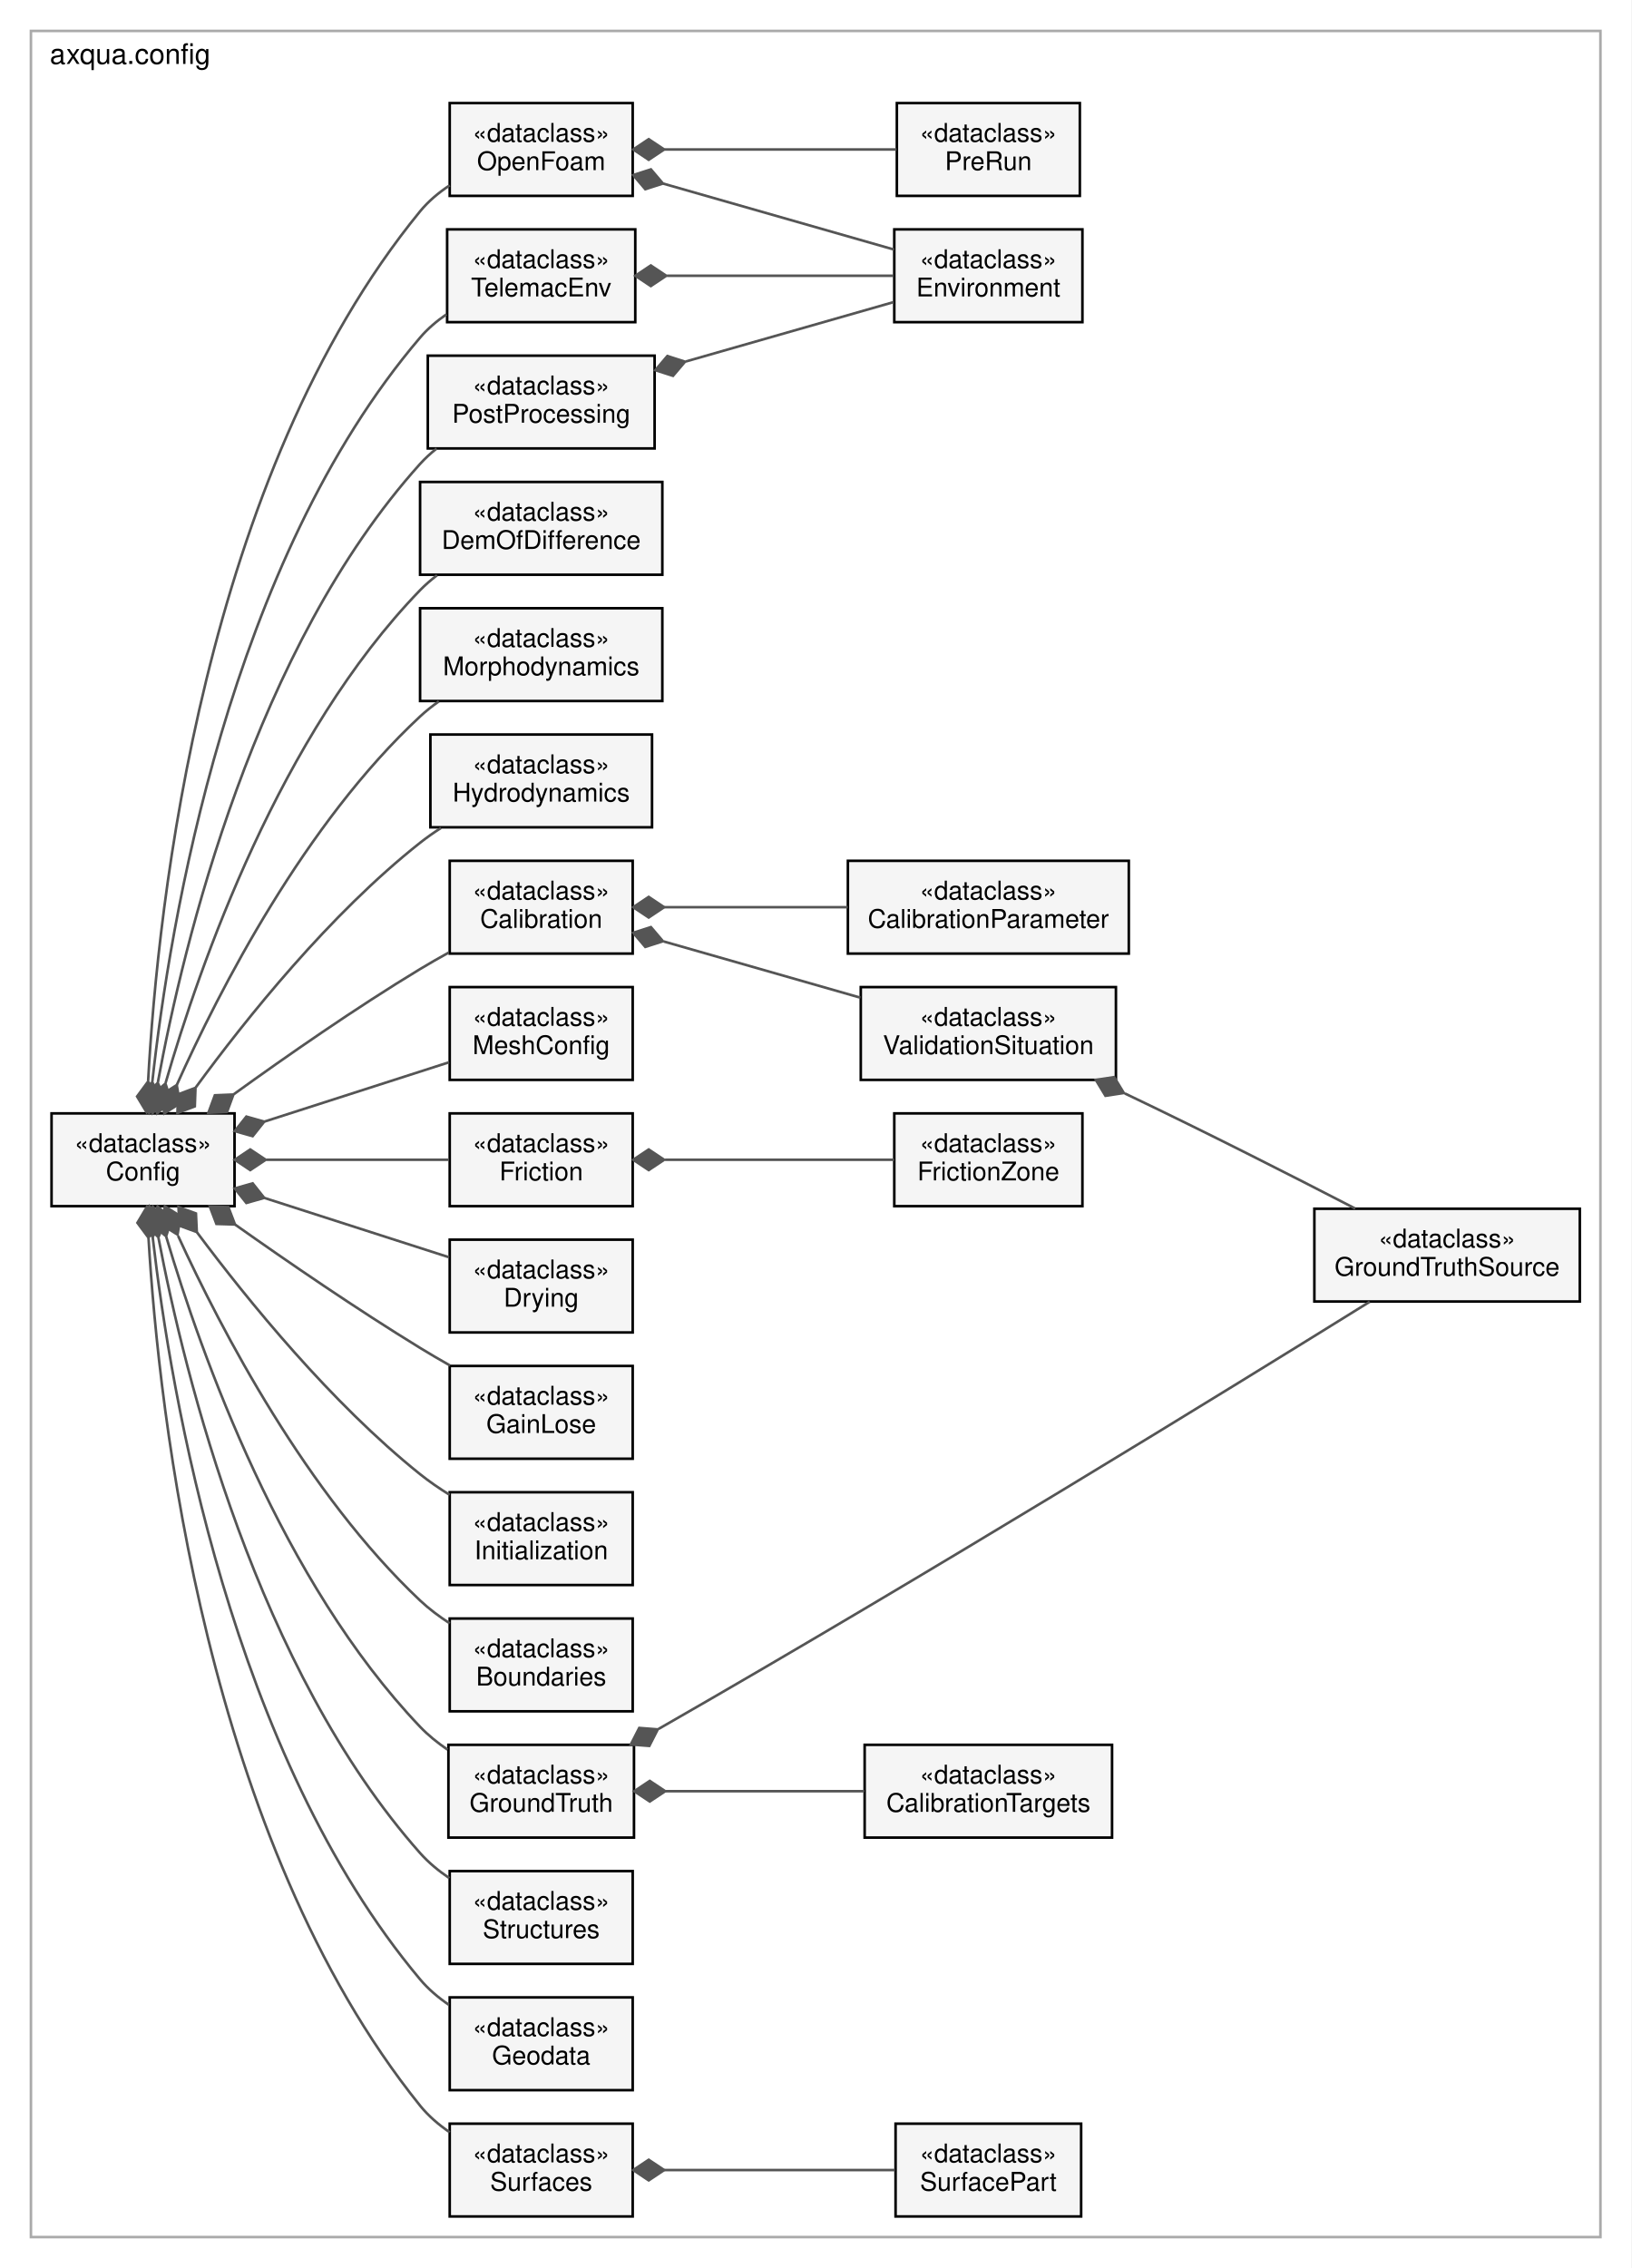
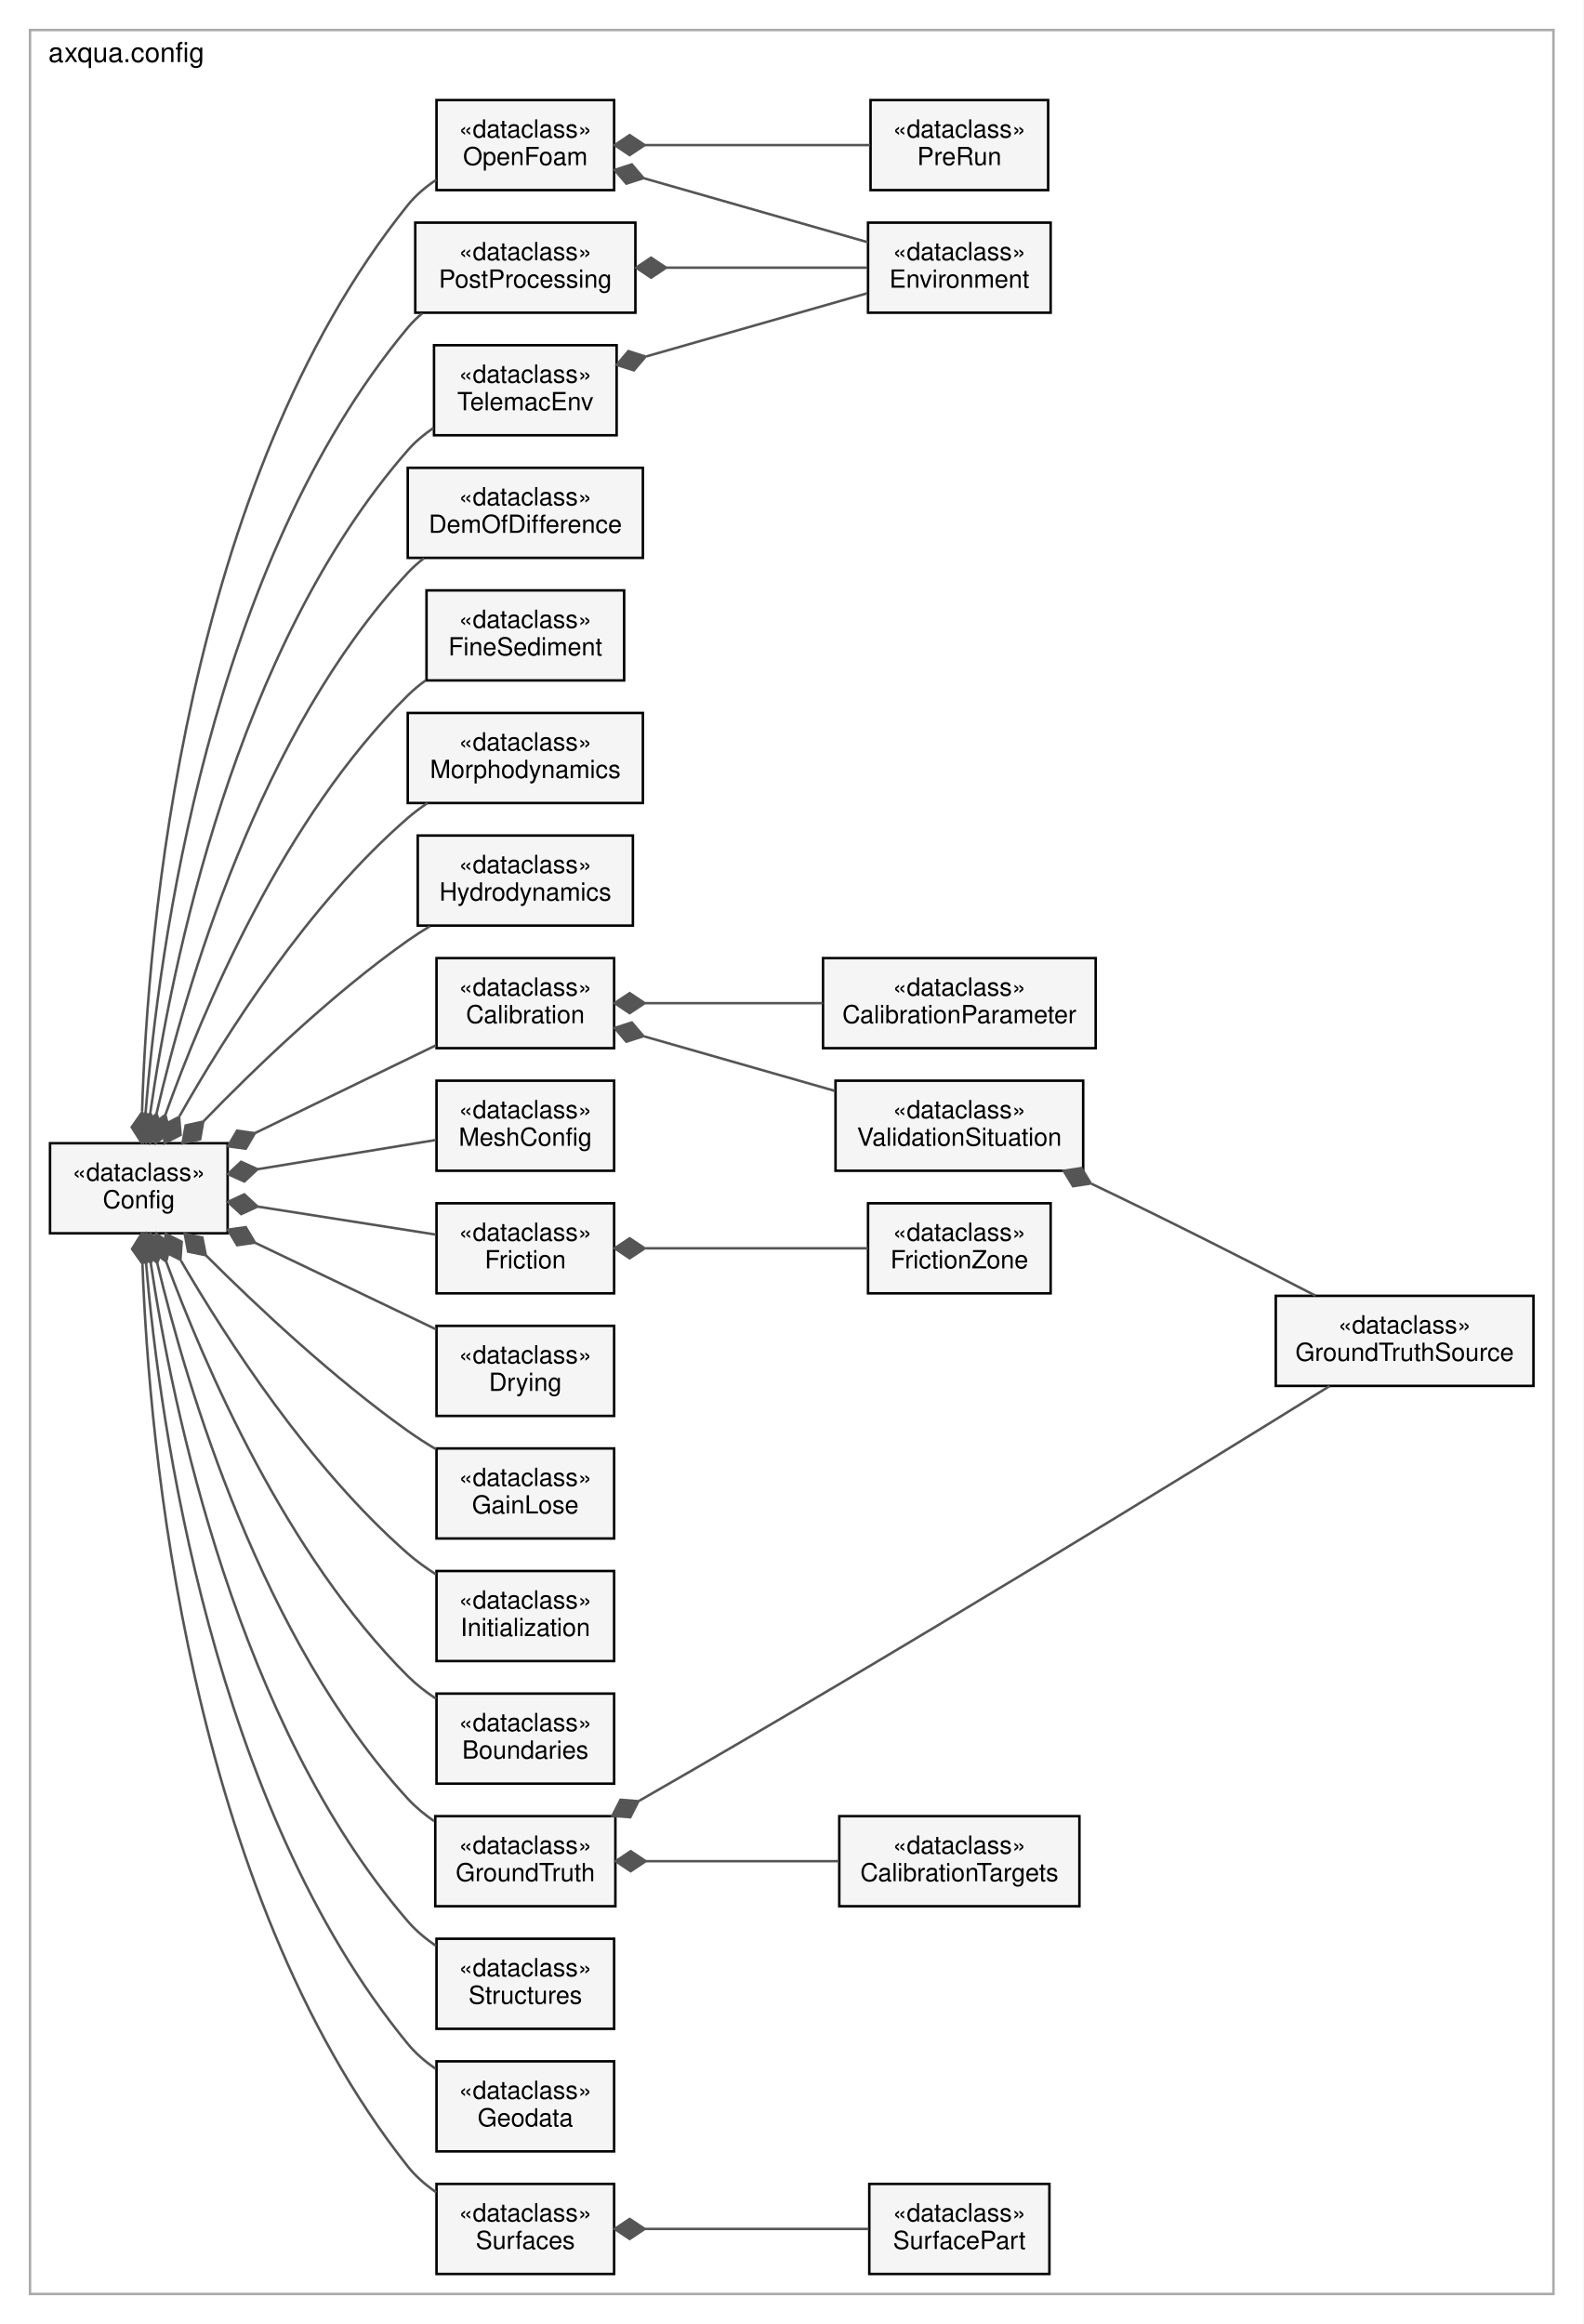
- <svg xmlns="http://www.w3.org/2000/svg" width="633pt" height="880pt" viewBox="0.00 0.00 633.00 880.00">
-   <g id="graph0" class="graph" transform="scale(1 1) rotate(0) translate(4 876)">
-     <polygon fill="white" stroke="transparent" points="-4,4 -4,-876 629,-876 629,4 -4,4" />
+ <svg xmlns="http://www.w3.org/2000/svg" width="633pt" height="929pt" viewBox="0.00 0.00 633.00 929.00">
+   <g id="graph0" class="graph" transform="scale(1 1) rotate(0) translate(4 925)">
+     <polygon fill="white" stroke="transparent" points="-4,4 -4,-925 629,-925 629,4 -4,4" />
    <g id="clust1" class="cluster">
-       <polygon fill="none" stroke="#aaaaaa" points="8,-8 8,-864 617,-864 617,-8 8,-8" />
-       <text text-anchor="middle" x="46.5" y="-851.2" font-family="Helvetica,Arial,sans-serif" font-size="11.00">axqua.config</text>
+       <polygon fill="none" stroke="#aaaaaa" points="8,-8 8,-913 617,-913 617,-8 8,-8" />
+       <text text-anchor="middle" x="46.5" y="-900.2" font-family="Helvetica,Arial,sans-serif" font-size="11.00">axqua.config</text>
    </g>
    <g id="node1" class="node">
-       <polygon fill="#f5f5f5" stroke="black" points="416,-787 343,-787 343,-751 416,-751 416,-787" />
-       <text text-anchor="middle" x="379.5" y="-772" font-family="Helvetica,Arial,sans-serif" font-size="10.00">«dataclass»</text>
-       <text text-anchor="middle" x="379.5" y="-761" font-family="Helvetica,Arial,sans-serif" font-size="10.00">Environment</text>
+       <polygon fill="#f5f5f5" stroke="black" points="416,-836 343,-836 343,-800 416,-800 416,-836" />
+       <text text-anchor="middle" x="379.5" y="-821" font-family="Helvetica,Arial,sans-serif" font-size="10.00">«dataclass»</text>
+       <text text-anchor="middle" x="379.5" y="-810" font-family="Helvetica,Arial,sans-serif" font-size="10.00">Environment</text>
    </g>
    <g id="node2" class="node">
      <polygon fill="#f5f5f5" stroke="black" points="242.5,-787 169.5,-787 169.5,-751 242.5,-751 242.5,-787" />
      <text text-anchor="middle" x="206" y="-772" font-family="Helvetica,Arial,sans-serif" font-size="10.00">«dataclass»</text>
      <text text-anchor="middle" x="206" y="-761" font-family="Helvetica,Arial,sans-serif" font-size="10.00">TelemacEnv</text>
    </g>
    <g id="edge1" class="edge">
-       <path fill="none" stroke="#555555" d="M254.81,-769C282.67,-769 317.22,-769 342.72,-769" />
-       <polygon fill="#555555" stroke="#555555" points="254.53,-769 248.53,-773 242.53,-769 248.53,-765 254.53,-769" />
+       <path fill="none" stroke="#555555" d="M254.43,-782.55C282.35,-790.53 317.1,-800.46 342.72,-807.78" />
+       <polygon fill="#555555" stroke="#555555" points="254.07,-782.45 247.21,-784.65 242.53,-779.15 249.4,-776.96 254.07,-782.45" />
    </g>
    <g id="node3" class="node">
      <polygon fill="#f5f5f5" stroke="black" points="609,-407 506,-407 506,-371 609,-371 609,-407" />
      <text text-anchor="middle" x="557.5" y="-392" font-family="Helvetica,Arial,sans-serif" font-size="10.00">«dataclass»</text>
      <text text-anchor="middle" x="557.5" y="-381" font-family="Helvetica,Arial,sans-serif" font-size="10.00">GroundTruthSource</text>
    </g>
    <g id="node4" class="node">
      <polygon fill="#f5f5f5" stroke="black" points="427.5,-199 331.5,-199 331.5,-163 427.5,-163 427.5,-199" />
      <text text-anchor="middle" x="379.5" y="-184" font-family="Helvetica,Arial,sans-serif" font-size="10.00">«dataclass»</text>
      <text text-anchor="middle" x="379.5" y="-173" font-family="Helvetica,Arial,sans-serif" font-size="10.00">CalibrationTargets</text>
    </g>
    <g id="node5" class="node">
      <polygon fill="#f5f5f5" stroke="black" points="241.5,-101 170.5,-101 170.5,-65 241.5,-65 241.5,-101" />
      <text text-anchor="middle" x="206" y="-86" font-family="Helvetica,Arial,sans-serif" font-size="10.00">«dataclass»</text>
      <text text-anchor="middle" x="206" y="-75" font-family="Helvetica,Arial,sans-serif" font-size="10.00">Geodata</text>
    </g>
    <g id="node6" class="node">
      <polygon fill="#f5f5f5" stroke="black" points="241.5,-150 170.5,-150 170.5,-114 241.5,-114 241.5,-150" />
      <text text-anchor="middle" x="206" y="-135" font-family="Helvetica,Arial,sans-serif" font-size="10.00">«dataclass»</text>
      <text text-anchor="middle" x="206" y="-124" font-family="Helvetica,Arial,sans-serif" font-size="10.00">Structures</text>
    </g>
    <g id="node7" class="node">
      <polygon fill="#f5f5f5" stroke="black" points="415.5,-52 343.5,-52 343.5,-16 415.5,-16 415.5,-52" />
      <text text-anchor="middle" x="379.5" y="-37" font-family="Helvetica,Arial,sans-serif" font-size="10.00">«dataclass»</text>
      <text text-anchor="middle" x="379.5" y="-26" font-family="Helvetica,Arial,sans-serif" font-size="10.00">SurfacePart</text>
    </g>
    <g id="node8" class="node">
      <polygon fill="#f5f5f5" stroke="black" points="241.5,-52 170.5,-52 170.5,-16 241.5,-16 241.5,-52" />
      <text text-anchor="middle" x="206" y="-37" font-family="Helvetica,Arial,sans-serif" font-size="10.00">«dataclass»</text>
      <text text-anchor="middle" x="206" y="-26" font-family="Helvetica,Arial,sans-serif" font-size="10.00">Surfaces</text>
    </g>
    <g id="edge2" class="edge">
      <path fill="none" stroke="#555555" d="M253.72,-34C281.96,-34 317.38,-34 343.26,-34" />
      <polygon fill="#555555" stroke="#555555" points="253.71,-34 247.71,-38 241.71,-34 247.71,-30 253.71,-34" />
    </g>
    <g id="node9" class="node">
      <polygon fill="#f5f5f5" stroke="black" points="241.5,-248 170.5,-248 170.5,-212 241.5,-212 241.5,-248" />
      <text text-anchor="middle" x="206" y="-233" font-family="Helvetica,Arial,sans-serif" font-size="10.00">«dataclass»</text>
      <text text-anchor="middle" x="206" y="-222" font-family="Helvetica,Arial,sans-serif" font-size="10.00">Boundaries</text>
    </g>
    <g id="node10" class="node">
      <polygon fill="#f5f5f5" stroke="black" points="241.5,-297 170.5,-297 170.5,-261 241.5,-261 241.5,-297" />
      <text text-anchor="middle" x="206" y="-282" font-family="Helvetica,Arial,sans-serif" font-size="10.00">«dataclass»</text>
      <text text-anchor="middle" x="206" y="-271" font-family="Helvetica,Arial,sans-serif" font-size="10.00">Initialization</text>
    </g>
    <g id="node11" class="node">
      <polygon fill="#f5f5f5" stroke="black" points="241.5,-346 170.5,-346 170.5,-310 241.5,-310 241.5,-346" />
      <text text-anchor="middle" x="206" y="-331" font-family="Helvetica,Arial,sans-serif" font-size="10.00">«dataclass»</text>
      <text text-anchor="middle" x="206" y="-320" font-family="Helvetica,Arial,sans-serif" font-size="10.00">GainLose</text>
    </g>
    <g id="node12" class="node">
      <polygon fill="#f5f5f5" stroke="black" points="241.5,-395 170.5,-395 170.5,-359 241.5,-359 241.5,-395" />
      <text text-anchor="middle" x="206" y="-380" font-family="Helvetica,Arial,sans-serif" font-size="10.00">«dataclass»</text>
      <text text-anchor="middle" x="206" y="-369" font-family="Helvetica,Arial,sans-serif" font-size="10.00">Drying</text>
    </g>
    <g id="node13" class="node">
      <polygon fill="#f5f5f5" stroke="black" points="242,-199 170,-199 170,-163 242,-163 242,-199" />
      <text text-anchor="middle" x="206" y="-184" font-family="Helvetica,Arial,sans-serif" font-size="10.00">«dataclass»</text>
      <text text-anchor="middle" x="206" y="-173" font-family="Helvetica,Arial,sans-serif" font-size="10.00">GroundTruth</text>
    </g>
    <g id="edge3" class="edge">
      <path fill="none" stroke="#555555" d="M251.51,-205.15C252.01,-205.43 252.51,-205.72 253,-206 354.97,-264.41 473.73,-337.53 527.46,-370.9" />
      <polygon fill="#555555" stroke="#555555" points="251.23,-204.99 244.04,-205.55 240.76,-199.12 247.95,-198.57 251.23,-204.99" />
    </g>
    <g id="edge4" class="edge">
      <path fill="none" stroke="#555555" d="M254.17,-181C278.21,-181 307.36,-181 331.39,-181" />
      <polygon fill="#555555" stroke="#555555" points="254.12,-181 248.12,-185 242.12,-181 248.12,-177 254.12,-181" />
    </g>
    <g id="node14" class="node">
      <polygon fill="#f5f5f5" stroke="black" points="241.5,-493 170.5,-493 170.5,-457 241.5,-457 241.5,-493" />
      <text text-anchor="middle" x="206" y="-478" font-family="Helvetica,Arial,sans-serif" font-size="10.00">«dataclass»</text>
      <text text-anchor="middle" x="206" y="-467" font-family="Helvetica,Arial,sans-serif" font-size="10.00">MeshConfig</text>
    </g>
    <g id="node15" class="node">
      <polygon fill="#f5f5f5" stroke="black" points="416,-444 343,-444 343,-408 416,-408 416,-444" />
      <text text-anchor="middle" x="379.5" y="-429" font-family="Helvetica,Arial,sans-serif" font-size="10.00">«dataclass»</text>
      <text text-anchor="middle" x="379.5" y="-418" font-family="Helvetica,Arial,sans-serif" font-size="10.00">FrictionZone</text>
    </g>
    <g id="node16" class="node">
      <polygon fill="#f5f5f5" stroke="black" points="241.5,-444 170.5,-444 170.5,-408 241.5,-408 241.5,-444" />
      <text text-anchor="middle" x="206" y="-429" font-family="Helvetica,Arial,sans-serif" font-size="10.00">«dataclass»</text>
      <text text-anchor="middle" x="206" y="-418" font-family="Helvetica,Arial,sans-serif" font-size="10.00">Friction</text>
    </g>
    <g id="edge5" class="edge">
      <path fill="none" stroke="#555555" d="M254.05,-426C282.13,-426 317.21,-426 342.96,-426" />
      <polygon fill="#555555" stroke="#555555" points="253.71,-426 247.71,-430 241.71,-426 247.71,-422 253.71,-426" />
    </g>
    <g id="node17" class="node">
      <polygon fill="#f5f5f5" stroke="black" points="249,-591 163,-591 163,-555 249,-555 249,-591" />
      <text text-anchor="middle" x="206" y="-576" font-family="Helvetica,Arial,sans-serif" font-size="10.00">«dataclass»</text>
      <text text-anchor="middle" x="206" y="-565" font-family="Helvetica,Arial,sans-serif" font-size="10.00">Hydrodynamics</text>
    </g>
    <g id="node18" class="node">
      <polygon fill="#f5f5f5" stroke="black" points="253,-640 159,-640 159,-604 253,-604 253,-640" />
      <text text-anchor="middle" x="206" y="-625" font-family="Helvetica,Arial,sans-serif" font-size="10.00">«dataclass»</text>
      <text text-anchor="middle" x="206" y="-614" font-family="Helvetica,Arial,sans-serif" font-size="10.00">Morphodynamics</text>
    </g>
    <g id="node19" class="node">
-       <polygon fill="#f5f5f5" stroke="black" points="253,-689 159,-689 159,-653 253,-653 253,-689" />
+       <polygon fill="#f5f5f5" stroke="black" points="245.5,-689 166.5,-689 166.5,-653 245.5,-653 245.5,-689" />
      <text text-anchor="middle" x="206" y="-674" font-family="Helvetica,Arial,sans-serif" font-size="10.00">«dataclass»</text>
-       <text text-anchor="middle" x="206" y="-663" font-family="Helvetica,Arial,sans-serif" font-size="10.00">DemOfDifference</text>
+       <text text-anchor="middle" x="206" y="-663" font-family="Helvetica,Arial,sans-serif" font-size="10.00">FineSediment</text>
    </g>
    <g id="node20" class="node">
+       <polygon fill="#f5f5f5" stroke="black" points="253,-738 159,-738 159,-702 253,-702 253,-738" />
+       <text text-anchor="middle" x="206" y="-723" font-family="Helvetica,Arial,sans-serif" font-size="10.00">«dataclass»</text>
+       <text text-anchor="middle" x="206" y="-712" font-family="Helvetica,Arial,sans-serif" font-size="10.00">DemOfDifference</text>
+     </g>
+     <g id="node21" class="node">
      <polygon fill="#f5f5f5" stroke="black" points="434,-542 325,-542 325,-506 434,-506 434,-542" />
      <text text-anchor="middle" x="379.5" y="-527" font-family="Helvetica,Arial,sans-serif" font-size="10.00">«dataclass»</text>
      <text text-anchor="middle" x="379.5" y="-516" font-family="Helvetica,Arial,sans-serif" font-size="10.00">CalibrationParameter</text>
    </g>
-     <g id="node21" class="node">
+     <g id="node22" class="node">
      <polygon fill="#f5f5f5" stroke="black" points="429,-493 330,-493 330,-457 429,-457 429,-493" />
      <text text-anchor="middle" x="379.5" y="-478" font-family="Helvetica,Arial,sans-serif" font-size="10.00">«dataclass»</text>
      <text text-anchor="middle" x="379.5" y="-467" font-family="Helvetica,Arial,sans-serif" font-size="10.00">ValidationSituation</text>
    </g>
    <g id="edge6" class="edge">
      <path fill="none" stroke="#555555" d="M432.44,-451.74C432.96,-451.49 433.48,-451.25 434,-451 463.9,-436.73 497.45,-419.68 521.86,-407.07" />
      <polygon fill="#555555" stroke="#555555" points="432.07,-451.91 428.32,-458.07 421.2,-456.98 424.94,-450.82 432.07,-451.91" />
    </g>
-     <g id="node22" class="node">
+     <g id="node23" class="node">
      <polygon fill="#f5f5f5" stroke="black" points="241.5,-542 170.5,-542 170.5,-506 241.5,-506 241.5,-542" />
      <text text-anchor="middle" x="206" y="-527" font-family="Helvetica,Arial,sans-serif" font-size="10.00">«dataclass»</text>
      <text text-anchor="middle" x="206" y="-516" font-family="Helvetica,Arial,sans-serif" font-size="10.00">Calibration</text>
    </g>
    <g id="edge7" class="edge">
      <path fill="none" stroke="#555555" d="M253.76,-524C275.77,-524 302.12,-524 324.93,-524" />
      <polygon fill="#555555" stroke="#555555" points="253.71,-524 247.71,-528 241.71,-524 247.71,-520 253.71,-524" />
    </g>
    <g id="edge8" class="edge">
      <path fill="none" stroke="#555555" d="M253.56,-510.7C277.21,-503.94 305.94,-495.73 329.87,-488.89" />
      <polygon fill="#555555" stroke="#555555" points="253.24,-510.79 248.57,-516.28 241.71,-514.08 246.38,-508.59 253.24,-510.79" />
    </g>
-     <g id="node23" class="node">
-       <polygon fill="#f5f5f5" stroke="black" points="415,-836 344,-836 344,-800 415,-800 415,-836" />
-       <text text-anchor="middle" x="379.5" y="-821" font-family="Helvetica,Arial,sans-serif" font-size="10.00">«dataclass»</text>
-       <text text-anchor="middle" x="379.5" y="-810" font-family="Helvetica,Arial,sans-serif" font-size="10.00">PreRun</text>
-     </g>
    <g id="node24" class="node">
-       <polygon fill="#f5f5f5" stroke="black" points="241.5,-836 170.5,-836 170.5,-800 241.5,-800 241.5,-836" />
+       <polygon fill="#f5f5f5" stroke="black" points="415,-885 344,-885 344,-849 415,-849 415,-885" />
+       <text text-anchor="middle" x="379.5" y="-870" font-family="Helvetica,Arial,sans-serif" font-size="10.00">«dataclass»</text>
+       <text text-anchor="middle" x="379.5" y="-859" font-family="Helvetica,Arial,sans-serif" font-size="10.00">PreRun</text>
+     </g>
+     <g id="node25" class="node">
+       <polygon fill="#f5f5f5" stroke="black" points="241.5,-885 170.5,-885 170.5,-849 241.5,-849 241.5,-885" />
+       <text text-anchor="middle" x="206" y="-870" font-family="Helvetica,Arial,sans-serif" font-size="10.00">«dataclass»</text>
+       <text text-anchor="middle" x="206" y="-859" font-family="Helvetica,Arial,sans-serif" font-size="10.00">OpenFoam</text>
+     </g>
+     <g id="edge9" class="edge">
+       <path fill="none" stroke="#555555" d="M253.3,-853.77C281.5,-845.71 316.98,-835.58 342.96,-828.15" />
+       <polygon fill="#555555" stroke="#555555" points="253.24,-853.79 248.57,-859.28 241.71,-857.08 246.38,-851.59 253.24,-853.79" />
+     </g>
+     <g id="edge10" class="edge">
+       <path fill="none" stroke="#555555" d="M253.8,-867C282.24,-867 317.94,-867 343.85,-867" />
+       <polygon fill="#555555" stroke="#555555" points="253.71,-867 247.71,-871 241.71,-867 247.71,-863 253.71,-867" />
+     </g>
+     <g id="node26" class="node">
+       <polygon fill="#f5f5f5" stroke="black" points="250,-836 162,-836 162,-800 250,-800 250,-836" />
      <text text-anchor="middle" x="206" y="-821" font-family="Helvetica,Arial,sans-serif" font-size="10.00">«dataclass»</text>
-       <text text-anchor="middle" x="206" y="-810" font-family="Helvetica,Arial,sans-serif" font-size="10.00">OpenFoam</text>
-     </g>
-     <g id="edge9" class="edge">
-       <path fill="none" stroke="#555555" d="M253.3,-804.77C281.5,-796.71 316.98,-786.58 342.96,-779.15" />
-       <polygon fill="#555555" stroke="#555555" points="253.24,-804.79 248.57,-810.28 241.71,-808.08 246.38,-802.59 253.24,-804.79" />
-     </g>
-     <g id="edge10" class="edge">
-       <path fill="none" stroke="#555555" d="M253.8,-818C282.24,-818 317.94,-818 343.85,-818" />
-       <polygon fill="#555555" stroke="#555555" points="253.71,-818 247.71,-822 241.71,-818 247.71,-814 253.71,-818" />
-     </g>
-     <g id="node25" class="node">
-       <polygon fill="#f5f5f5" stroke="black" points="250,-738 162,-738 162,-702 250,-702 250,-738" />
-       <text text-anchor="middle" x="206" y="-723" font-family="Helvetica,Arial,sans-serif" font-size="10.00">«dataclass»</text>
-       <text text-anchor="middle" x="206" y="-712" font-family="Helvetica,Arial,sans-serif" font-size="10.00">PostProcessing</text>
+       <text text-anchor="middle" x="206" y="-810" font-family="Helvetica,Arial,sans-serif" font-size="10.00">PostProcessing</text>
    </g>
    <g id="edge11" class="edge">
-       <path fill="none" stroke="#555555" d="M262.07,-735.73C288.5,-743.29 319.43,-752.12 342.76,-758.79" />
-       <polygon fill="#555555" stroke="#555555" points="261.81,-735.66 254.95,-737.86 250.28,-732.36 257.14,-730.17 261.81,-735.66" />
-     </g>
-     <g id="node26" class="node">
-       <polygon fill="#f5f5f5" stroke="black" points="87,-444 16,-444 16,-408 87,-408 87,-444" />
-       <text text-anchor="middle" x="51.5" y="-429" font-family="Helvetica,Arial,sans-serif" font-size="10.00">«dataclass»</text>
-       <text text-anchor="middle" x="51.5" y="-418" font-family="Helvetica,Arial,sans-serif" font-size="10.00">Config</text>
+       <path fill="none" stroke="#555555" d="M262.42,-818C288.78,-818 319.53,-818 342.76,-818" />
+       <polygon fill="#555555" stroke="#555555" points="262.28,-818 256.28,-822 250.28,-818 256.28,-814 262.28,-818" />
+     </g>
+     <g id="node27" class="node">
+       <polygon fill="#f5f5f5" stroke="black" points="87,-468 16,-468 16,-432 87,-432 87,-468" />
+       <text text-anchor="middle" x="51.5" y="-453" font-family="Helvetica,Arial,sans-serif" font-size="10.00">«dataclass»</text>
+       <text text-anchor="middle" x="51.5" y="-442" font-family="Helvetica,Arial,sans-serif" font-size="10.00">Config</text>
    </g>
    <g id="edge12" class="edge">
-       <path fill="none" stroke="#555555" d="M55.11,-456.34C61.85,-517.7 84.88,-658.08 159,-745 161.92,-748.43 165.46,-751.43 169.26,-754.05" />
-       <polygon fill="#555555" stroke="#555555" points="55.08,-456.1 50.5,-450.53 53.87,-444.16 58.46,-449.73 55.08,-456.1" />
+       <path fill="none" stroke="#555555" d="M56.12,-480.45C64.44,-538.42 89.86,-665.88 159,-745 161.96,-748.39 165.52,-751.37 169.34,-753.98" />
+       <polygon fill="#555555" stroke="#555555" points="56.07,-480.12 51.31,-474.71 54.47,-468.23 59.23,-473.64 56.07,-480.12" />
    </g>
    <g id="edge13" class="edge">
-       <path fill="none" stroke="#555555" d="M55.26,-395.86C62.28,-334.88 85.79,-195.26 159,-108 162.15,-104.24 166.03,-100.95 170.17,-98.11" />
-       <polygon fill="#555555" stroke="#555555" points="55.24,-396.03 58.58,-402.42 53.97,-407.96 50.63,-401.57 55.24,-396.03" />
+       <path fill="none" stroke="#555555" d="M54.4,-419.82C59.92,-355.5 80.92,-203.1 159,-108 162.11,-104.21 165.96,-100.9 170.09,-98.05" />
+       <polygon fill="#555555" stroke="#555555" points="54.4,-419.84 57.92,-426.13 53.47,-431.81 49.95,-425.51 54.4,-419.84" />
    </g>
    <g id="edge25" class="edge">
-       <path fill="none" stroke="#555555" d="M57.49,-395.69C67.75,-341.83 95.77,-228.38 159,-157 162.25,-153.33 166.18,-150.09 170.36,-147.27" />
-       <polygon fill="#555555" stroke="#555555" points="57.45,-395.94 60.31,-402.56 55.31,-407.75 52.44,-401.13 57.45,-395.94" />
+       <path fill="none" stroke="#555555" d="M56.3,-419.85C64.93,-362.46 90.86,-236.15 159,-157 162.2,-153.28 166.1,-150.02 170.26,-147.18" />
+       <polygon fill="#555555" stroke="#555555" points="56.27,-420.08 59.38,-426.58 54.58,-431.96 51.46,-425.46 56.27,-420.08" />
    </g>
    <g id="edge26" class="edge">
-       <path fill="none" stroke="#555555" d="M53.63,-395.52C57.66,-327.7 75.93,-162.2 159,-59 162.19,-55.03 166.19,-51.61 170.48,-48.67" />
-       <polygon fill="#555555" stroke="#555555" points="53.62,-395.75 57.31,-401.95 53.01,-407.73 49.32,-401.54 53.62,-395.75" />
+       <path fill="none" stroke="#555555" d="M52.96,-419.51C55.56,-348.6 71.02,-170.17 159,-59 162.16,-55.01 166.14,-51.57 170.42,-48.63" />
+       <polygon fill="#555555" stroke="#555555" points="52.95,-419.84 56.78,-425.95 52.61,-431.84 48.78,-425.72 52.95,-419.84" />
    </g>
    <g id="edge14" class="edge">
-       <path fill="none" stroke="#555555" d="M65.09,-396.5C82,-359.64 115.1,-296.38 159,-255 162.44,-251.76 166.38,-248.8 170.48,-246.15" />
-       <polygon fill="#555555" stroke="#555555" points="64.88,-396.96 66.08,-404.07 59.98,-407.92 58.78,-400.81 64.88,-396.96" />
+       <path fill="none" stroke="#555555" d="M62.48,-420.55C77.73,-379.22 110.27,-303.63 159,-255 162.35,-251.66 166.23,-248.65 170.3,-245.96" />
+       <polygon fill="#555555" stroke="#555555" points="62.44,-420.68 64.18,-427.67 58.39,-431.97 56.65,-424.97 62.44,-420.68" />
    </g>
    <g id="edge15" class="edge">
-       <path fill="none" stroke="#555555" d="M72.45,-397.83C92.24,-371.3 124.52,-331.62 159,-304 162.55,-301.16 166.46,-298.47 170.47,-295.99" />
-       <polygon fill="#555555" stroke="#555555" points="72.36,-397.96 72.03,-405.17 65.26,-407.64 65.58,-400.44 72.36,-397.96" />
+       <path fill="none" stroke="#555555" d="M68.32,-421.08C86.81,-389.3 119.9,-338.24 159,-304 162.42,-301.01 166.26,-298.23 170.22,-295.7" />
+       <polygon fill="#555555" stroke="#555555" points="68.13,-421.42 68.63,-428.61 62.19,-431.84 61.68,-424.65 68.13,-421.42" />
    </g>
    <g id="edge23" class="edge">
-       <path fill="none" stroke="#555555" d="M87.24,-400.85C107.77,-386.32 134.47,-368.02 159,-353 162.72,-350.72 166.66,-348.42 170.61,-346.18" />
-       <polygon fill="#555555" stroke="#555555" points="87.18,-400.89 84.61,-407.63 77.41,-407.85 79.97,-401.11 87.18,-400.89" />
+       <path fill="none" stroke="#555555" d="M78.34,-423.16C99.01,-402.53 129.35,-374.09 159,-353 162.56,-350.47 166.39,-348.01 170.29,-345.68" />
+       <polygon fill="#555555" stroke="#555555" points="78.27,-423.23 76.89,-430.31 69.83,-431.76 71.2,-424.68 78.27,-423.23" />
    </g>
    <g id="edge24" class="edge">
-       <path fill="none" stroke="#555555" d="M98.69,-411.16C121.7,-403.76 149.07,-394.97 170.27,-388.16" />
-       <polygon fill="#555555" stroke="#555555" points="98.53,-411.21 94.04,-416.85 87.1,-414.88 91.59,-409.24 98.53,-411.21" />
+       <path fill="none" stroke="#555555" d="M98.05,-428.19C121.2,-417.11 148.87,-403.87 170.27,-393.63" />
+       <polygon fill="#555555" stroke="#555555" points="97.93,-428.25 94.24,-434.45 87.1,-433.44 90.79,-427.24 97.93,-428.25" />
    </g>
    <g id="edge20" class="edge">
-       <path fill="none" stroke="#555555" d="M60.51,-396.1C74.07,-350.28 105.45,-262.13 159,-206 162.14,-202.71 165.8,-199.75 169.67,-197.12" />
-       <polygon fill="#555555" stroke="#555555" points="60.45,-396.3 62.64,-403.17 57.15,-407.84 54.95,-400.97 60.45,-396.3" />
+       <path fill="none" stroke="#555555" d="M58.86,-420.06C70.76,-370.25 100.66,-269.61 159,-206 162.07,-202.65 165.7,-199.66 169.55,-197.01" />
+       <polygon fill="#555555" stroke="#555555" points="58.83,-420.15 61.39,-426.89 56.15,-431.85 53.59,-425.1 58.83,-420.15" />
    </g>
    <g id="edge16" class="edge">
-       <path fill="none" stroke="#555555" d="M98.69,-440.84C121.7,-448.24 149.07,-457.03 170.27,-463.84" />
-       <polygon fill="#555555" stroke="#555555" points="98.53,-440.79 91.59,-442.76 87.1,-437.12 94.04,-435.15 98.53,-440.79" />
+       <path fill="none" stroke="#555555" d="M99,-457.62C121.95,-461.39 149.16,-465.85 170.27,-469.31" />
+       <polygon fill="#555555" stroke="#555555" points="98.95,-457.61 92.38,-460.59 87.1,-455.67 93.67,-452.7 98.95,-457.61" />
    </g>
    <g id="edge17" class="edge">
-       <path fill="none" stroke="#555555" d="M99.32,-426C122.2,-426 149.26,-426 170.27,-426" />
-       <polygon fill="#555555" stroke="#555555" points="99.1,-426 93.1,-430 87.1,-426 93.1,-422 99.1,-426" />
+       <path fill="none" stroke="#555555" d="M99,-442.68C121.95,-439.07 149.16,-434.79 170.27,-431.47" />
+       <polygon fill="#555555" stroke="#555555" points="98.96,-442.69 93.65,-447.57 87.1,-444.55 92.41,-439.67 98.96,-442.69" />
    </g>
    <g id="edge18" class="edge">
-       <path fill="none" stroke="#555555" d="M71.97,-454.09C91.62,-480.94 123.99,-521.32 159,-549 161.54,-551.01 164.28,-552.93 167.11,-554.75" />
-       <polygon fill="#555555" stroke="#555555" points="71.85,-453.92 65.1,-451.38 64.84,-444.18 71.59,-446.72 71.85,-453.92" />
+       <path fill="none" stroke="#555555" d="M77.4,-476.82C97.98,-498.04 128.64,-527.56 159,-549 161.8,-550.97 164.78,-552.89 167.82,-554.73" />
+       <polygon fill="#555555" stroke="#555555" points="77.26,-476.67 70.22,-475.1 68.97,-468 76,-469.57 77.26,-476.67" />
    </g>
    <g id="edge19" class="edge">
-       <path fill="none" stroke="#555555" d="M64.59,-455.02C81.23,-492.11 114.31,-556.48 159,-598 161.24,-600.08 163.7,-602.04 166.28,-603.86" />
-       <polygon fill="#555555" stroke="#555555" points="64.57,-455 58.5,-451.1 59.76,-444 65.83,-447.9 64.57,-455" />
+       <path fill="none" stroke="#555555" d="M67.83,-478.94C86.08,-511.23 119.15,-563.48 159,-598 161.45,-600.12 164.12,-602.12 166.9,-604" />
+       <polygon fill="#555555" stroke="#555555" points="67.59,-478.51 61.19,-475.2 61.79,-468.01 68.19,-471.33 67.59,-478.51" />
+     </g>
+     <g id="edge28" class="edge">
+       <path fill="none" stroke="#555555" d="M62.18,-479.55C77.14,-521.37 109.45,-598.18 159,-647 161.18,-649.15 163.59,-651.15 166.14,-653.01" />
+       <polygon fill="#555555" stroke="#555555" points="62.1,-479.34 56.36,-474.98 58.17,-468 63.92,-472.36 62.1,-479.34" />
    </g>
    <g id="edge22" class="edge">
-       <path fill="none" stroke="#555555" d="M60.25,-455.8C73.56,-501.88 104.69,-590.93 159,-647 161.01,-649.07 163.23,-651 165.58,-652.79" />
-       <polygon fill="#555555" stroke="#555555" points="60.19,-455.57 54.73,-450.86 56.97,-444.01 62.43,-448.72 60.19,-455.57" />
+       <path fill="none" stroke="#555555" d="M58.58,-479.93C70.16,-530.17 99.66,-632.21 159,-696 160.96,-698.11 163.15,-700.07 165.49,-701.88" />
+       <polygon fill="#555555" stroke="#555555" points="58.55,-479.76 53.35,-474.77 55.96,-468.05 61.16,-473.04 58.55,-479.76" />
    </g>
    <g id="edge21" class="edge">
-       <path fill="none" stroke="#555555" d="M86.69,-451.41C107.23,-466.24 134.12,-484.95 159,-500 162.55,-502.14 166.3,-504.29 170.08,-506.38" />
-       <polygon fill="#555555" stroke="#555555" points="86.57,-451.32 79.37,-451.02 76.87,-444.25 84.08,-444.55 86.57,-451.32" />
+       <path fill="none" stroke="#555555" d="M98.05,-472.11C121.2,-483.34 148.87,-496.76 170.27,-507.15" />
+       <polygon fill="#555555" stroke="#555555" points="97.9,-472.03 90.76,-473.01 87.1,-466.79 94.25,-465.81 97.9,-472.03" />
    </g>
    <g id="edge27" class="edge">
-       <path fill="none" stroke="#555555" d="M53.48,-456.67C57.2,-524.87 74.89,-691.21 159,-794 162.19,-797.9 166.19,-801.25 170.49,-804.09" />
-       <polygon fill="#555555" stroke="#555555" points="53.47,-456.37 49.19,-450.56 52.91,-444.38 57.19,-450.19 53.47,-456.37" />
-     </g>
-     <g id="edge28" class="edge">
-       <path fill="none" stroke="#555555" d="M57.27,-456.13C67.22,-510.21 94.85,-624.72 159,-696 160.93,-698.14 163.09,-700.12 165.41,-701.95" />
-       <polygon fill="#555555" stroke="#555555" points="57.22,-455.87 52.25,-450.65 55.15,-444.05 60.13,-449.27 57.22,-455.87" />
+       <path fill="none" stroke="#555555" d="M52.79,-480.75C55.01,-552.24 69.73,-731.99 159,-843 162.16,-846.93 166.14,-850.29 170.43,-853.14" />
+       <polygon fill="#555555" stroke="#555555" points="52.78,-480.32 48.64,-474.41 52.5,-468.32 56.64,-474.22 52.78,-480.32" />
+     </g>
+     <g id="edge29" class="edge">
+       <path fill="none" stroke="#555555" d="M54.23,-480.46C59.4,-545.34 79.77,-698.99 159,-794 160.73,-796.08 162.69,-797.99 164.79,-799.76" />
+       <polygon fill="#555555" stroke="#555555" points="54.22,-480.33 49.8,-474.63 53.36,-468.36 57.78,-474.06 54.22,-480.33" />
    </g>
  </g>
</svg>
